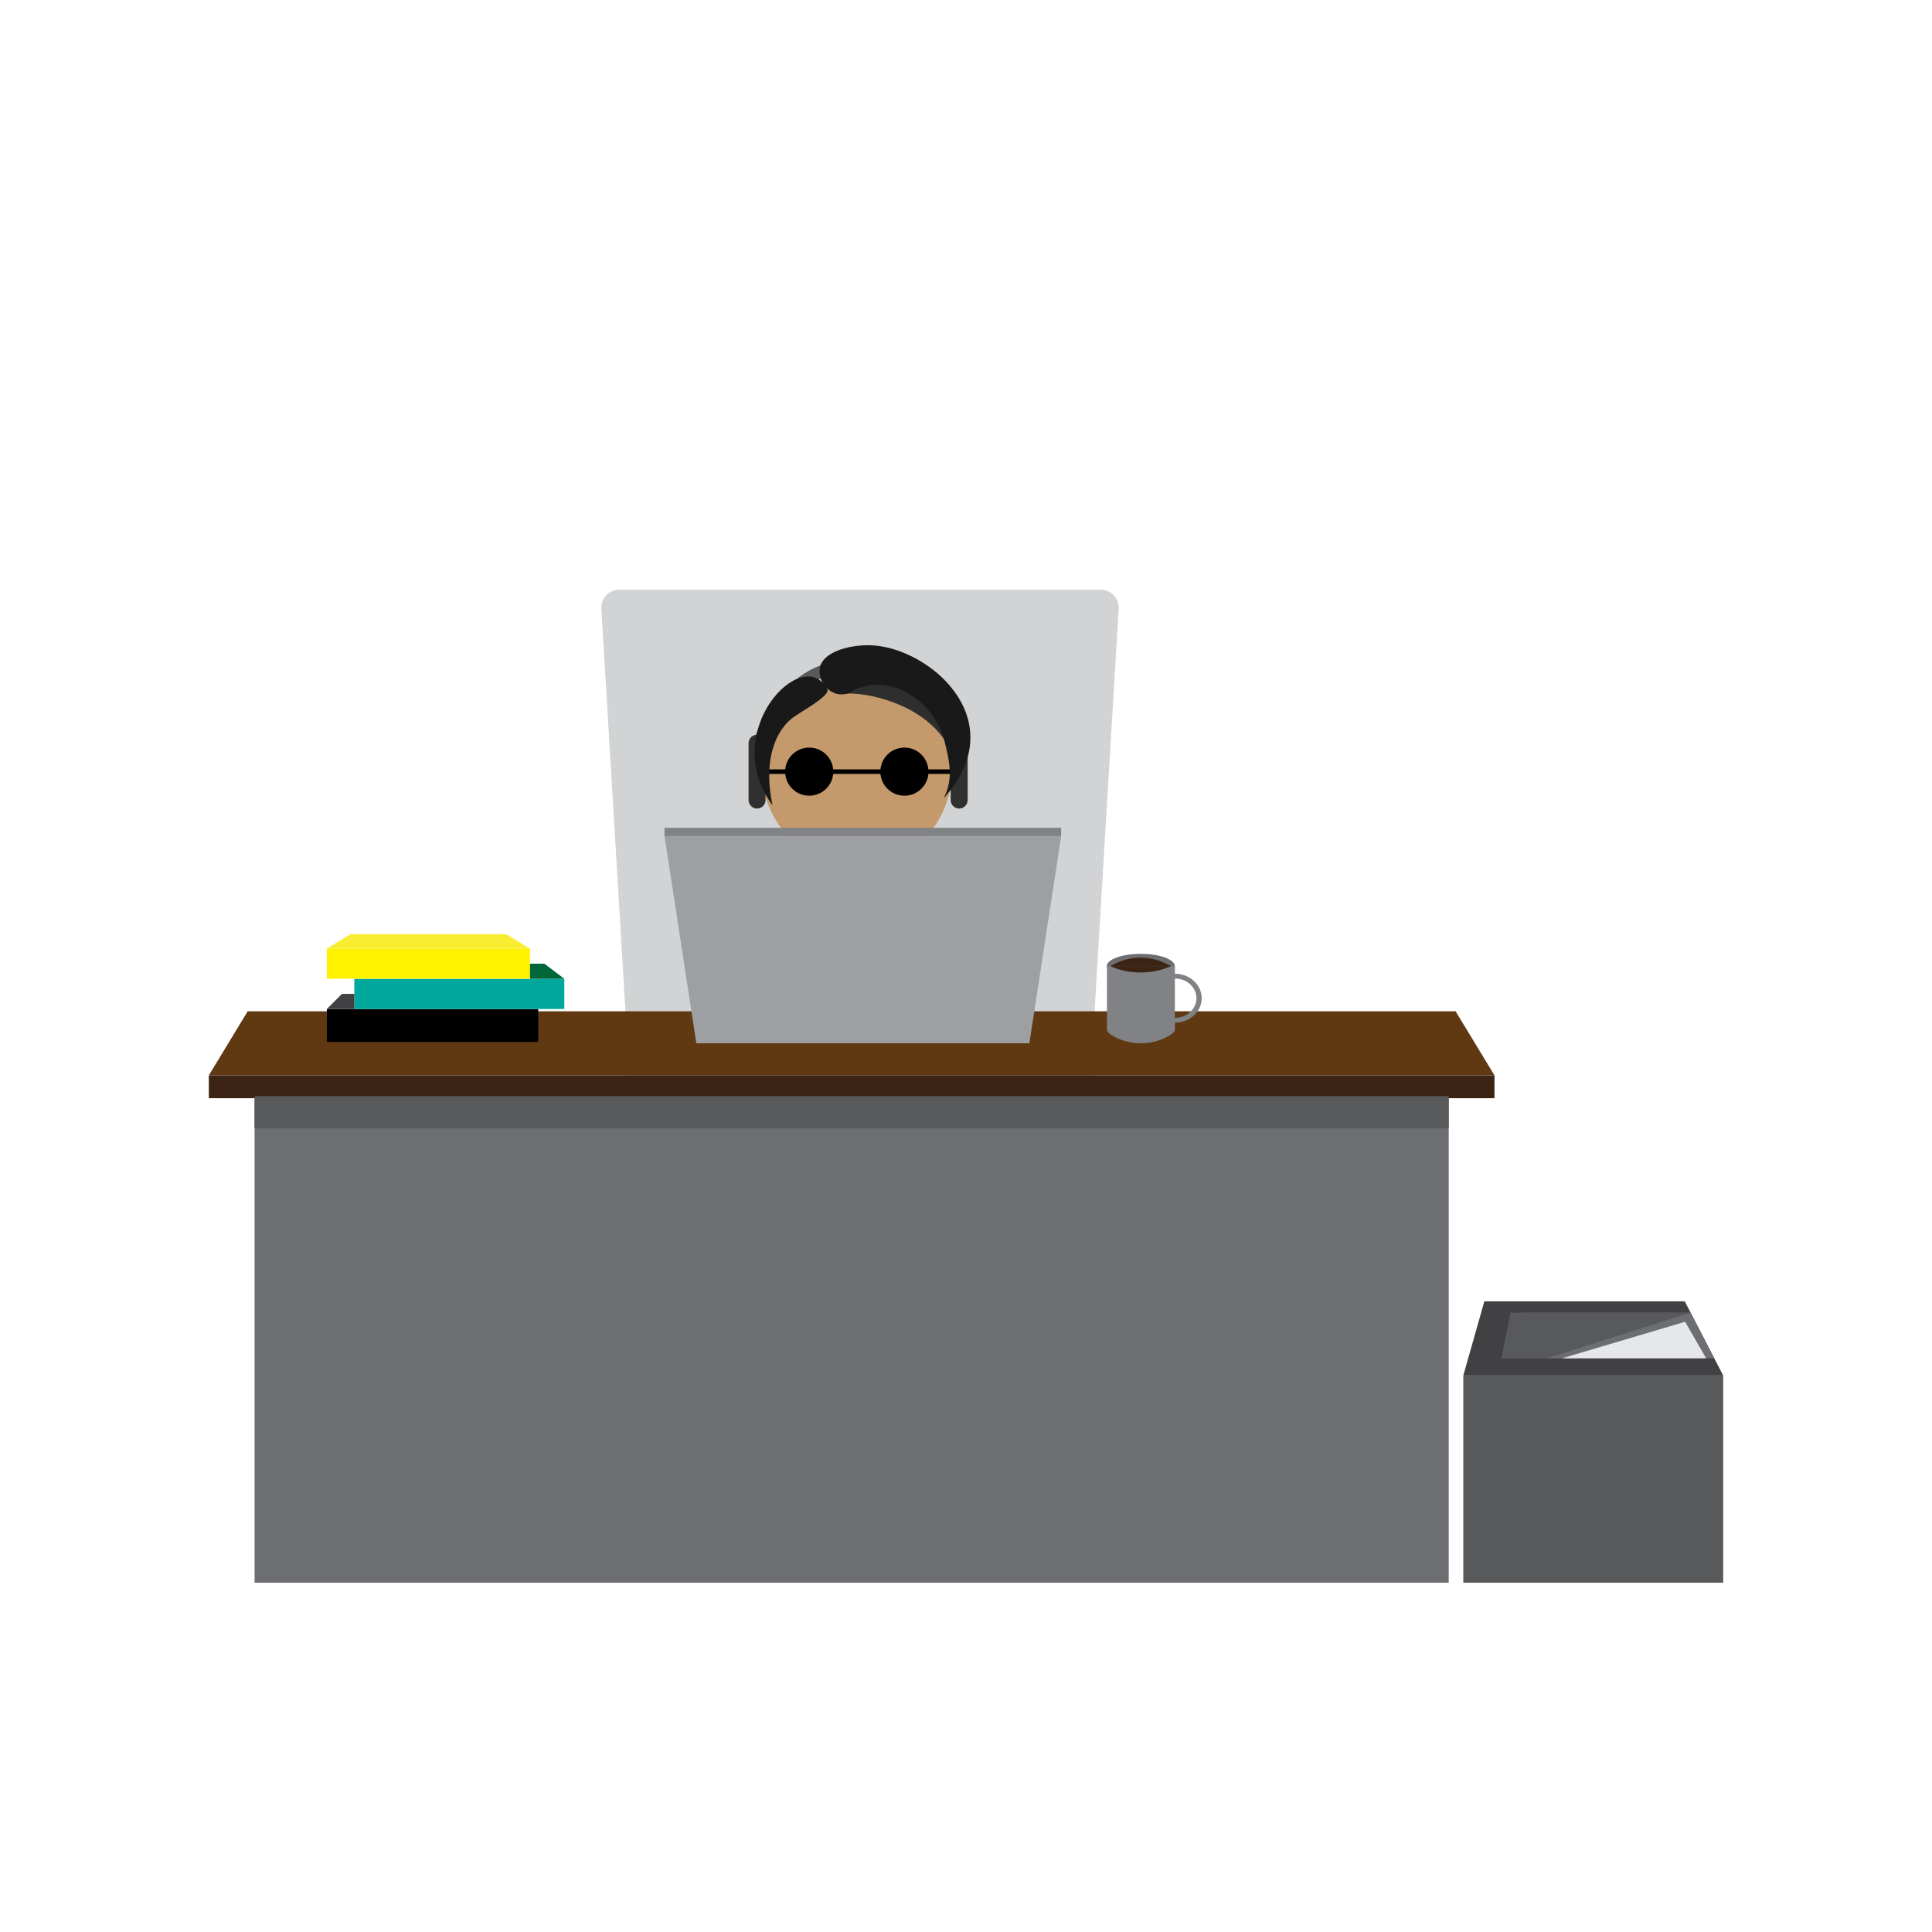
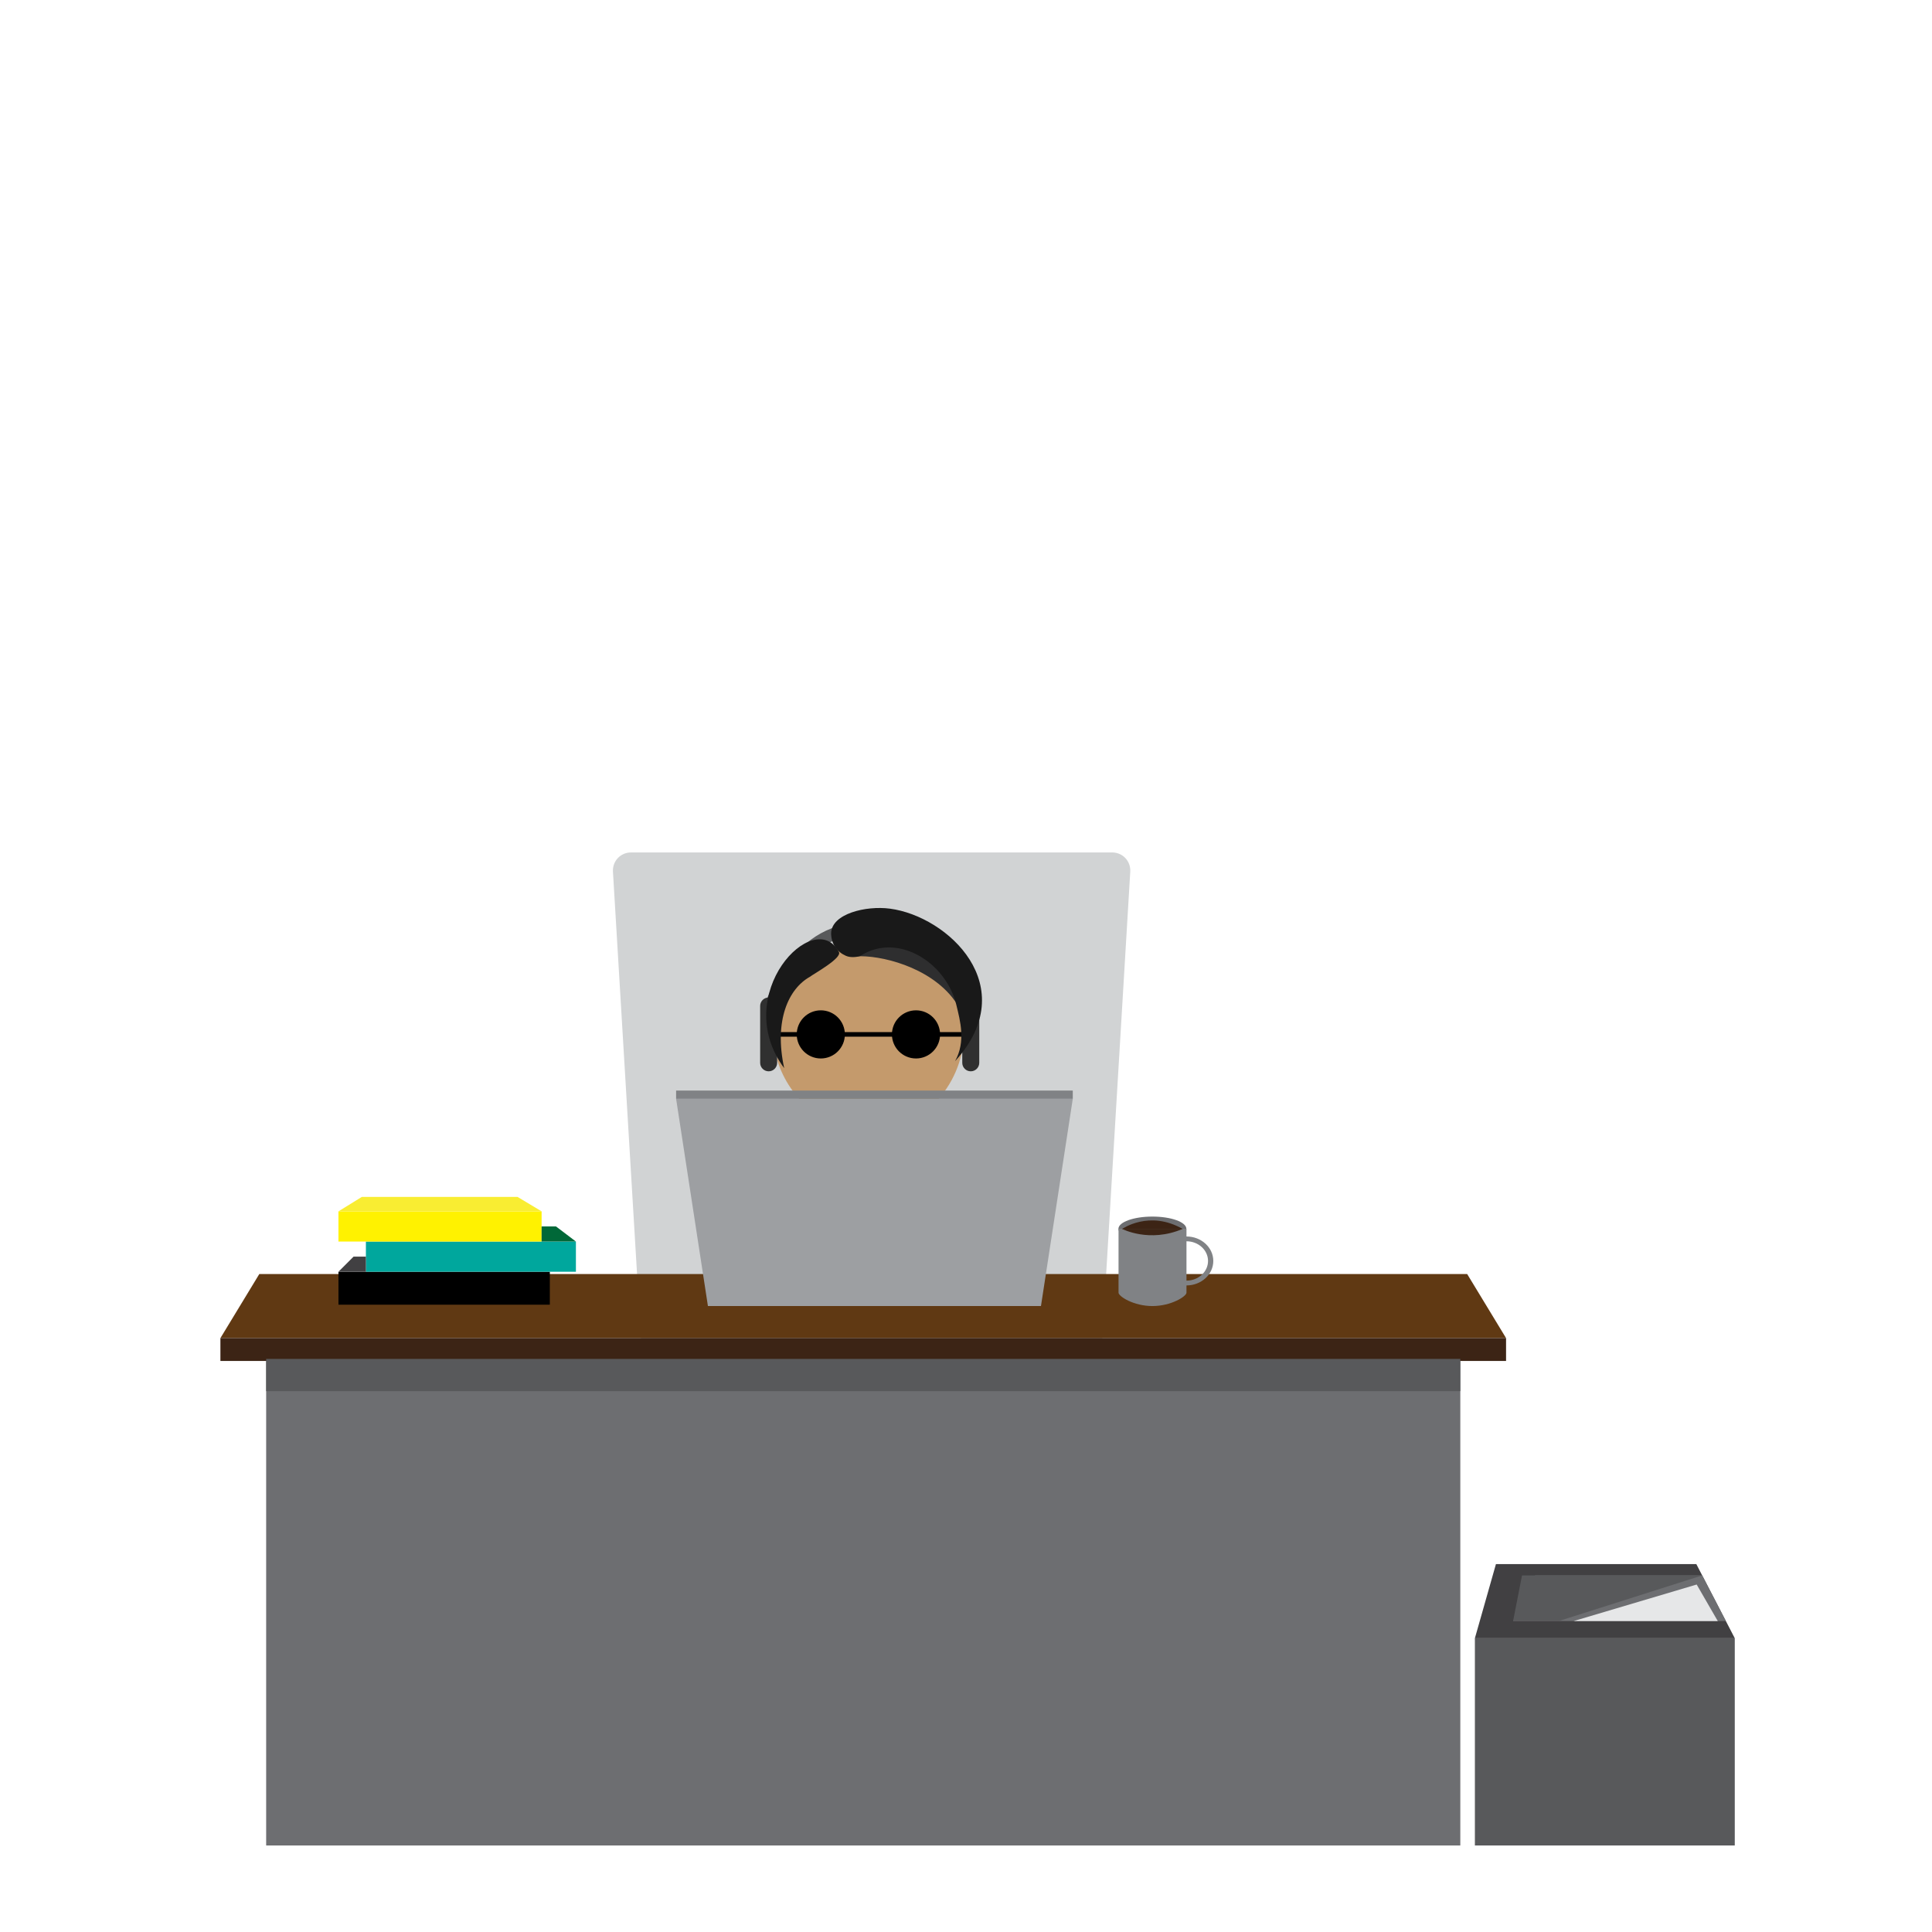
<svg xmlns="http://www.w3.org/2000/svg" xmlns:xlink="http://www.w3.org/1999/xlink" version="1.1" id="Layer_1" x="0px" y="0px" width="1000px" height="1000px" viewBox="0 0 1000 1000" enable-background="new 0 0 1000 1000" xml:space="preserve">
  <g>
-     <path fill="#D1D3D4" d="M470.822,305.222c-5.5,0-14.5,0-20,0h-11.36c-5.5,0-14.5,0-20,0h-98.796c-5.5,0-9.731,4.492-9.402,9.982   l23.367,390.042c0.329,5.49,5.098,9.982,10.598,9.982h74.233c5.5,0,14.5,0,20,0h11.36c5.5,0,14.5,0,20,0h74.233   c5.5,0,10.27-4.492,10.598-9.982l23.368-390.042c0.328-5.49-3.902-9.982-9.402-9.982H470.822z" />
+     <path fill="#D1D3D4" d="M476.822,441.222c-5.5,0-14.5,0-20,0h-11.36c-5.5,0-14.5,0-20,0h-98.796c-5.5,0-9.731,4.492-9.402,9.982   l23.367,390.042c0.329,5.49,5.098,9.981,10.598,9.981h74.233c5.5,0,14.5,0,20,0h11.36c5.5,0,14.5,0,20,0h74.232   c5.5,0,10.271-4.491,10.599-9.981l23.368-390.042c0.327-5.49-3.902-9.982-9.402-9.982H476.822z" />
  </g>
  <g>
-     <defs>
-       <rect id="SVGID_1_" x="-32.833" y="-157.109" width="1065.666" height="1065.666" />
-     </defs>
-     <clipPath id="SVGID_2_">
-       <use xlink:href="#SVGID_1_" overflow="visible" />
-     </clipPath>
-     <g clip-path="url(#SVGID_2_)">
+     <g>
      <defs>
-         <rect id="SVGID_3_" x="-32.833" y="-157.109" width="1065.666" height="1065.666" />
+         <rect id="SVGID_1_" x="-26.833" y="-21.109" width="1065.666" height="1065.666" />
+       </defs>
+       <clipPath id="SVGID_2_">
+         <use xlink:href="#SVGID_1_" overflow="visible" />
+       </clipPath>
+     </g>
+     <g>
+       <defs>
+         <rect id="SVGID_3_" x="-26.833" y="-21.109" width="1065.666" height="1065.666" />
      </defs>
      <clipPath id="SVGID_4_">
        <use xlink:href="#SVGID_3_" overflow="visible" />
      </clipPath>
+       <g clip-path="url(#SVGID_4_)">
+         <g>
+           <defs>
+             <rect id="SVGID_5_" x="388.328" y="467.143" width="128.565" height="126.458" />
+           </defs>
+           <defs>
+             <rect id="SVGID_6_" x="388.328" y="467.143" width="128.565" height="126.458" />
+           </defs>
+           <defs>
+             <rect id="SVGID_7_" x="388.328" y="467.143" width="128.565" height="126.458" />
+           </defs>
+           <defs>
+             <rect id="SVGID_8_" x="388.328" y="467.143" width="128.565" height="126.458" />
+           </defs>
+           <defs>
+             <rect id="SVGID_9_" x="388.328" y="467.143" width="128.565" height="126.458" />
+           </defs>
+           <defs>
+             <rect id="SVGID_10_" x="388.328" y="467.143" width="128.565" height="126.458" />
+           </defs>
+           <defs>
+             <rect id="SVGID_11_" x="388.328" y="467.143" width="128.565" height="126.458" />
+           </defs>
+           <defs>
+             <rect id="SVGID_12_" x="388.328" y="467.143" width="128.565" height="126.458" />
+           </defs>
+           <defs>
+             <rect id="SVGID_13_" x="388.328" y="467.143" width="128.565" height="126.458" />
+           </defs>
+           <defs>
+             <rect id="SVGID_14_" x="388.328" y="467.143" width="128.565" height="126.458" />
+           </defs>
+           <defs>
+             <rect id="SVGID_15_" x="388.328" y="467.143" width="128.565" height="126.458" />
+           </defs>
+           <defs>
+             <rect id="SVGID_16_" x="388.328" y="467.143" width="128.565" height="126.458" />
+           </defs>
+           <defs>
+             <rect id="SVGID_17_" x="388.328" y="467.143" width="128.565" height="126.458" />
+           </defs>
+           <defs>
+             <rect id="SVGID_18_" x="388.328" y="467.143" width="128.565" height="126.458" />
+           </defs>
+           <clipPath id="SVGID_19_">
+             <use xlink:href="#SVGID_5_" overflow="visible" />
+           </clipPath>
+           <clipPath id="SVGID_20_" clip-path="url(#SVGID_19_)">
+             <use xlink:href="#SVGID_6_" overflow="visible" />
+           </clipPath>
+           <clipPath id="SVGID_21_" clip-path="url(#SVGID_20_)">
+             <use xlink:href="#SVGID_7_" overflow="visible" />
+           </clipPath>
+           <clipPath id="SVGID_22_" clip-path="url(#SVGID_21_)">
+             <use xlink:href="#SVGID_8_" overflow="visible" />
+           </clipPath>
+           <clipPath id="SVGID_23_" clip-path="url(#SVGID_22_)">
+             <use xlink:href="#SVGID_9_" overflow="visible" />
+           </clipPath>
+           <clipPath id="SVGID_24_" clip-path="url(#SVGID_23_)">
+             <use xlink:href="#SVGID_10_" overflow="visible" />
+           </clipPath>
+           <clipPath id="SVGID_25_" clip-path="url(#SVGID_24_)">
+             <use xlink:href="#SVGID_11_" overflow="visible" />
+           </clipPath>
+           <clipPath id="SVGID_26_" clip-path="url(#SVGID_25_)">
+             <use xlink:href="#SVGID_12_" overflow="visible" />
+           </clipPath>
+           <clipPath id="SVGID_27_" clip-path="url(#SVGID_26_)">
+             <use xlink:href="#SVGID_13_" overflow="visible" />
+           </clipPath>
+           <clipPath id="SVGID_28_" clip-path="url(#SVGID_27_)">
+             <use xlink:href="#SVGID_14_" overflow="visible" />
+           </clipPath>
+           <clipPath id="SVGID_29_" clip-path="url(#SVGID_28_)">
+             <use xlink:href="#SVGID_15_" overflow="visible" />
+           </clipPath>
+           <clipPath id="SVGID_30_" clip-path="url(#SVGID_29_)">
+             <use xlink:href="#SVGID_16_" overflow="visible" />
+           </clipPath>
+           <clipPath id="SVGID_31_" clip-path="url(#SVGID_30_)">
+             <use xlink:href="#SVGID_17_" overflow="visible" />
+           </clipPath>
+           <clipPath id="SVGID_32_" clip-path="url(#SVGID_31_)">
+             <use xlink:href="#SVGID_18_" overflow="visible" />
+           </clipPath>
+           <path clip-path="url(#SVGID_32_)" fill="#C49A6C" d="M498.489,535.872c0-71.229-59.408-43.602-73.819-42.419      c-27.783,2.276-21.9,50.697-21.9,55.433c6.199,19.937,24.951,36.392,46.928,36.392      C476.224,585.276,497.67,562.202,498.489,535.872" />
+           <path clip-path="url(#SVGID_32_)" fill="none" stroke="#C49A6C" stroke-width="0.791" stroke-miterlimit="10" d="      M498.489,535.872c0-71.229-59.408-43.602-73.819-42.419c-27.783,2.276-21.9,50.697-21.9,55.433      c6.199,19.937,24.951,36.392,46.928,36.392C476.224,585.276,497.67,562.202,498.489,535.872" />
+           <path clip-path="url(#SVGID_32_)" fill="#2E2E2F" d="M443.229,494.623c13.13-7.053,20.572-6.166,31.494-1.352      c8.321,3.667,17.165,14.884,19.625,24.254C481.27,499.728,455.217,493.833,443.229,494.623" />
+           <path clip-path="url(#SVGID_32_)" fill="none" stroke="#2E2E2F" stroke-width="0.791" stroke-miterlimit="10" d="      M443.229,494.623c13.13-7.053,20.572-6.166,31.494-1.352c8.321,3.667,17.165,14.884,19.625,24.254      C481.27,499.728,455.217,493.833,443.229,494.623z" />
+           <line clip-path="url(#SVGID_32_)" fill="none" stroke="#000000" stroke-width="2.373" stroke-miterlimit="10" x1="400.916" y1="535.402" x2="502.463" y2="535.402" />
+           <path clip-path="url(#SVGID_32_)" d="M436.912,535.402c0-6.663-5.401-12.063-12.063-12.063c-6.661,0-12.063,5.401-12.063,12.063      s5.401,12.063,12.063,12.063C431.511,547.466,436.912,542.064,436.912,535.402" />
+           <circle clip-path="url(#SVGID_32_)" fill="none" stroke="#000000" stroke-width="0.791" stroke-miterlimit="10" cx="424.849" cy="535.402" r="12.063" />
+           <path clip-path="url(#SVGID_32_)" d="M486.185,535.402c0-6.663-5.4-12.063-12.063-12.063c-6.661,0-12.063,5.401-12.063,12.063      s5.402,12.063,12.063,12.063C480.784,547.466,486.185,542.064,486.185,535.402" />
+           <circle clip-path="url(#SVGID_32_)" fill="none" stroke="#000000" stroke-width="0.791" stroke-miterlimit="10" cx="474.122" cy="535.402" r="12.063" />
+           <path clip-path="url(#SVGID_32_)" fill="none" stroke="#58595B" stroke-width="6.329" stroke-miterlimit="10" d="      M397.852,523.339c0,0,15.146-46.958,52.518-41.899c15.677,2.12,39.126-2.959,52.094,34.858" />
+           <path clip-path="url(#SVGID_32_)" fill="#303030" d="M402.248,550.111c0,2.427-1.968,4.396-4.397,4.396      c-2.427,0-4.396-1.97-4.396-4.396v-29.418c0-2.428,1.969-4.396,4.396-4.396c2.43,0,4.397,1.969,4.397,4.396V550.111z" />
+           <path clip-path="url(#SVGID_32_)" fill="#303030" d="M506.86,550.111c0,2.427-1.97,4.396-4.397,4.396s-4.396-1.97-4.396-4.396      v-29.418c0-2.428,1.968-4.396,4.396-4.396s4.397,1.969,4.397,4.396V550.111z" />
+           <path clip-path="url(#SVGID_32_)" fill="#191919" d="M494.347,549.266c5.632-10.227,2.653-20.826,0.661-29.111      c-5.271-21.904-30.204-37.829-49.669-25.418c-0.942,0.476-4.76,1.208-7.492,0c-4.639-2.051-7.657-6.124-7.657-11.757      c0.301-10.024,17.957-14.308,30.43-12.665C490.688,474.274,529.456,510.542,494.347,549.266" />
+           <path clip-path="url(#SVGID_32_)" fill="#191919" d="M405.896,552.881c-28.268-38.263,15.663-83.816,28.268-60.229      c2.148,3.075-13.063,11.438-15.004,12.964C408.236,511.736,400.516,528.049,405.896,552.881" />
+         </g>
+         <g>
+           <defs>
+             <rect id="SVGID_33_" x="-26.833" y="-21.109" width="1065.666" height="1065.666" />
+           </defs>
+           <clipPath id="SVGID_34_">
+             <use xlink:href="#SVGID_33_" overflow="visible" />
+           </clipPath>
+           <polyline clip-path="url(#SVGID_34_)" fill="#603913" points="114.086,692.59 134.215,659.438 759.405,659.438 779.534,692.59           " />
+         </g>
+         <g>
+           <defs>
+             <rect id="SVGID_35_" x="-26.833" y="-21.109" width="1065.666" height="1065.666" />
+           </defs>
+           <clipPath id="SVGID_36_">
+             <use xlink:href="#SVGID_35_" overflow="visible" />
+           </clipPath>
+           <rect x="114.085" y="692.591" clip-path="url(#SVGID_36_)" fill="#3C2415" width="665.448" height="11.839" />
+         </g>
+         <g>
+           <defs>
+             <rect id="SVGID_37_" x="-26.833" y="-21.109" width="1065.666" height="1065.666" />
+           </defs>
+           <clipPath id="SVGID_38_">
+             <use xlink:href="#SVGID_37_" overflow="visible" />
+           </clipPath>
+           <polygon clip-path="url(#SVGID_38_)" fill="#6D6E71" points="446.81,955.218 137.767,955.218 137.767,704.43 755.854,704.43       755.854,955.218     " />
+         </g>
+         <g>
+           <defs>
+             <rect id="SVGID_39_" x="-26.833" y="-21.109" width="1065.666" height="1065.666" />
+           </defs>
+           <clipPath id="SVGID_40_">
+             <use xlink:href="#SVGID_39_" overflow="visible" />
+           </clipPath>
+           <polygon clip-path="url(#SVGID_40_)" fill="#9D9FA2" points="490.491,676.013 538.801,676.013 555.271,568.737 490.491,568.737       414.73,568.737 349.952,568.737 366.422,676.013 414.73,676.013     " />
+         </g>
+         <g>
+           <defs>
+             <rect id="SVGID_41_" x="-26.833" y="-21.109" width="1065.666" height="1065.666" />
+           </defs>
+           <clipPath id="SVGID_42_">
+             <use xlink:href="#SVGID_41_" overflow="visible" />
+           </clipPath>
+           <g clip-path="url(#SVGID_42_)">
+             <g>
+               <defs>
+                 <rect id="SVGID_43_" x="-26.833" y="-21.109" width="1065.666" height="1065.666" />
+               </defs>
+               <defs>
+                 <rect id="SVGID_44_" x="-26.833" y="-21.109" width="1065.666" height="1065.666" />
+               </defs>
+               <defs>
+                 <rect id="SVGID_45_" x="-26.833" y="-21.109" width="1065.666" height="1065.666" />
+               </defs>
+               <defs>
+                 <rect id="SVGID_46_" x="-26.833" y="-21.109" width="1065.666" height="1065.666" />
+               </defs>
+               <defs>
+                 <rect id="SVGID_47_" x="-26.833" y="-21.109" width="1065.666" height="1065.666" />
+               </defs>
+               <defs>
+                 <rect id="SVGID_48_" x="-26.833" y="-21.109" width="1065.666" height="1065.666" />
+               </defs>
+               <defs>
+                 <rect id="SVGID_49_" x="-26.833" y="-21.109" width="1065.666" height="1065.666" />
+               </defs>
+               <defs>
+                 <rect id="SVGID_50_" x="-26.833" y="-21.109" width="1065.666" height="1065.666" />
+               </defs>
+               <defs>
+                 <rect id="SVGID_51_" x="-26.833" y="-21.109" width="1065.666" height="1065.666" />
+               </defs>
+               <defs>
+                 <rect id="SVGID_52_" x="-26.833" y="-21.109" width="1065.666" height="1065.666" />
+               </defs>
+               <defs>
+                 <rect id="SVGID_53_" x="-26.833" y="-21.109" width="1065.666" height="1065.666" />
+               </defs>
+               <clipPath id="SVGID_54_">
+                 <use xlink:href="#SVGID_43_" overflow="visible" />
+               </clipPath>
+               <clipPath id="SVGID_55_" clip-path="url(#SVGID_54_)">
+                 <use xlink:href="#SVGID_44_" overflow="visible" />
+               </clipPath>
+               <clipPath id="SVGID_56_" clip-path="url(#SVGID_55_)">
+                 <use xlink:href="#SVGID_45_" overflow="visible" />
+               </clipPath>
+               <clipPath id="SVGID_57_" clip-path="url(#SVGID_56_)">
+                 <use xlink:href="#SVGID_46_" overflow="visible" />
+               </clipPath>
+               <clipPath id="SVGID_58_" clip-path="url(#SVGID_57_)">
+                 <use xlink:href="#SVGID_47_" overflow="visible" />
+               </clipPath>
+               <clipPath id="SVGID_59_" clip-path="url(#SVGID_58_)">
+                 <use xlink:href="#SVGID_48_" overflow="visible" />
+               </clipPath>
+               <clipPath id="SVGID_60_" clip-path="url(#SVGID_59_)">
+                 <use xlink:href="#SVGID_49_" overflow="visible" />
+               </clipPath>
+               <clipPath id="SVGID_61_" clip-path="url(#SVGID_60_)">
+                 <use xlink:href="#SVGID_50_" overflow="visible" />
+               </clipPath>
+               <clipPath id="SVGID_62_" clip-path="url(#SVGID_61_)">
+                 <use xlink:href="#SVGID_51_" overflow="visible" />
+               </clipPath>
+               <clipPath id="SVGID_63_" clip-path="url(#SVGID_62_)">
+                 <use xlink:href="#SVGID_52_" overflow="visible" />
+               </clipPath>
+               <clipPath id="SVGID_64_" clip-path="url(#SVGID_63_)">
+                 <use xlink:href="#SVGID_53_" overflow="visible" />
+               </clipPath>
+               <path clip-path="url(#SVGID_64_)" fill="#6D6E71" d="M614.061,636.051c0,3.506-7.873,6.35-17.584,6.35        s-17.583-2.844-17.583-6.35s7.872-6.35,17.583-6.35S614.061,632.544,614.061,636.051" />
+               <path clip-path="url(#SVGID_64_)" fill="#808285" d="M614.119,636.051v33.035c0,1.913-7.932,6.927-17.644,6.927        c-9.711,0-17.523-5.014-17.523-6.927v-33.035" />
+               <path clip-path="url(#SVGID_64_)" fill="#3C2415" d="M580.758,636.051c0,0,14.12,7.459,31.438,0" />
+               <path clip-path="url(#SVGID_64_)" fill="#3C2415" d="M580.758,636.138c0,0,14.12-10.02,31.438,0" />
+               <rect x="175.183" y="658.253" clip-path="url(#SVGID_64_)" width="109.409" height="17.05" />
+               <rect x="189.392" y="642.622" clip-path="url(#SVGID_64_)" fill="#00A79D" width="108.698" height="15.631" />
+               <rect x="175.183" y="626.992" clip-path="url(#SVGID_64_)" fill="#FFF200" width="105.146" height="15.63" />
+               <polygon clip-path="url(#SVGID_64_)" fill="#414042" points="175.183,658.253 182.999,650.438 189.392,650.438         189.392,658.253       " />
+               <polygon clip-path="url(#SVGID_64_)" fill="#006838" points="298.09,642.622 287.788,634.808 280.329,634.808         280.329,642.622       " />
+               <polygon clip-path="url(#SVGID_64_)" fill="#F9ED32" points="175.183,626.992 187.261,619.533 267.896,619.533         280.329,626.992       " />
+               <rect x="349.951" y="564.474" clip-path="url(#SVGID_64_)" fill="#808285" width="205.318" height="4.264" />
+             </g>
+             <g>
+               <defs>
+                 <rect id="SVGID_65_" x="-26.833" y="-21.109" width="1065.666" height="1065.666" />
+               </defs>
+               <clipPath id="SVGID_66_">
+                 <use xlink:href="#SVGID_65_" overflow="visible" />
+               </clipPath>
+               <rect x="763.399" y="847.941" clip-path="url(#SVGID_66_)" fill="#58595B" width="134.515" height="107.275" />
+             </g>
+             <g>
+               <defs>
+                 <rect id="SVGID_67_" x="-26.833" y="-21.109" width="1065.666" height="1065.666" />
+               </defs>
+               <clipPath id="SVGID_68_">
+                 <use xlink:href="#SVGID_67_" overflow="visible" />
+               </clipPath>
+               <polygon clip-path="url(#SVGID_68_)" fill="#414042" points="878.021,809.577 774.293,809.577 763.399,847.941         897.914,847.941       " />
+             </g>
+             <g>
+               <defs>
+                 <rect id="SVGID_69_" x="-26.833" y="-21.109" width="1065.666" height="1065.666" />
+               </defs>
+               <clipPath id="SVGID_70_">
+                 <use xlink:href="#SVGID_69_" overflow="visible" />
+               </clipPath>
+               <polyline clip-path="url(#SVGID_70_)" fill="#6D6E71" points="893.311,839.06 783.174,839.06 794.541,815.431         881.058,815.431       " />
+             </g>
+             <g>
+               <defs>
+                 <rect id="SVGID_71_" x="-26.833" y="-21.109" width="1065.666" height="1065.666" />
+               </defs>
+               <clipPath id="SVGID_72_">
+                 <use xlink:href="#SVGID_71_" overflow="visible" />
+               </clipPath>
+               <polygon clip-path="url(#SVGID_72_)" fill="#58595B" points="881.058,815.431 787.792,815.431 783.173,839.06 806.795,839.06               " />
+             </g>
+             <g>
+               <defs>
+                 <rect id="SVGID_73_" x="-26.833" y="-21.109" width="1065.666" height="1065.666" />
+               </defs>
+               <clipPath id="SVGID_74_">
+                 <use xlink:href="#SVGID_73_" overflow="visible" />
+               </clipPath>
+               <polyline clip-path="url(#SVGID_74_)" fill="#E6E7E8" points="814.521,839.06 878.195,820.145 889.119,839.06       " />
+             </g>
+             <g>
+               <defs>
+                 <rect id="SVGID_75_" x="-26.833" y="-21.109" width="1065.666" height="1065.666" />
+               </defs>
+               <clipPath id="SVGID_76_">
+                 <use xlink:href="#SVGID_75_" overflow="visible" />
+               </clipPath>
+               <polyline clip-path="url(#SVGID_76_)" fill="#58595B" points="137.767,703.368 137.767,720.057 446.81,720.057         755.854,720.057 755.854,703.368       " />
+             </g>
+           </g>
+           <path clip-path="url(#SVGID_42_)" fill="#808285" d="M614.119,640c-7.666,0-13.881,5.671-13.881,12.667      s6.215,12.667,13.881,12.667S628,659.663,628,652.667S621.785,640,614.119,640z M614.119,662.85      c-6.162,0-11.158-4.559-11.158-10.182c0-5.625,4.996-10.184,11.158-10.184c6.163,0,11.158,4.559,11.158,10.184      C625.277,658.291,620.282,662.85,614.119,662.85z" />
+         </g>
+       </g>
    </g>
-     <g clip-path="url(#SVGID_2_)">
-       <defs>
-         <rect id="SVGID_5_" x="382.328" y="331.143" width="128.566" height="126.459" />
-       </defs>
-       <clipPath id="SVGID_6_">
-         <use xlink:href="#SVGID_5_" overflow="visible" />
-       </clipPath>
-       <path clip-path="url(#SVGID_6_)" fill="#C49A6C" d="M492.489,399.872c0-71.229-59.408-43.602-73.819-42.419    c-27.783,2.276-21.901,50.697-21.901,55.433c6.2,19.936,24.952,36.391,46.928,36.391    C470.224,449.276,491.67,426.202,492.489,399.872" />
-       <path clip-path="url(#SVGID_6_)" fill="none" stroke="#C49A6C" stroke-width="0.791" stroke-miterlimit="10" d="M492.489,399.872    c0-71.229-59.408-43.602-73.819-42.419c-27.783,2.276-21.901,50.697-21.901,55.433c6.2,19.936,24.952,36.391,46.928,36.391    C470.224,449.276,491.67,426.202,492.489,399.872" />
-       <path clip-path="url(#SVGID_6_)" fill="#2E2E2F" d="M437.228,358.623c13.13-7.053,20.573-6.166,31.495-1.352    c8.321,3.667,17.165,14.884,19.625,24.254C475.27,363.728,449.217,357.833,437.228,358.623" />
-       <path clip-path="url(#SVGID_6_)" fill="none" stroke="#2E2E2F" stroke-width="0.791" stroke-miterlimit="10" d="M437.228,358.623    c13.13-7.053,20.573-6.166,31.495-1.352c8.321,3.667,17.165,14.884,19.625,24.254C475.27,363.728,449.217,357.833,437.228,358.623    z" />
-       <line clip-path="url(#SVGID_6_)" fill="none" stroke="#000000" stroke-width="2.373" stroke-miterlimit="10" x1="394.916" y1="399.402" x2="496.463" y2="399.402" />
-       <path clip-path="url(#SVGID_6_)" d="M430.912,399.402c0-6.663-5.401-12.063-12.063-12.063c-6.662,0-12.063,5.401-12.063,12.063    c0,6.662,5.401,12.063,12.063,12.063C425.511,411.466,430.912,406.064,430.912,399.402" />
-       <circle clip-path="url(#SVGID_6_)" fill="none" stroke="#000000" stroke-width="0.791" stroke-miterlimit="10" cx="418.849" cy="399.402" r="12.063" />
-       <path clip-path="url(#SVGID_6_)" d="M480.185,399.402c0-6.663-5.401-12.063-12.063-12.063c-6.661,0-12.063,5.401-12.063,12.063    c0,6.662,5.402,12.063,12.063,12.063C474.784,411.466,480.185,406.064,480.185,399.402" />
-       <circle clip-path="url(#SVGID_6_)" fill="none" stroke="#000000" stroke-width="0.791" stroke-miterlimit="10" cx="468.122" cy="399.402" r="12.063" />
-       <path clip-path="url(#SVGID_6_)" fill="none" stroke="#58595B" stroke-width="6.329" stroke-miterlimit="10" d="M391.852,387.339    c0,0,15.146-46.958,52.517-41.899c15.677,2.12,39.126-2.959,52.094,34.858" />
-       <path clip-path="url(#SVGID_6_)" fill="#303030" d="M396.248,414.111c0,2.427-1.968,4.397-4.397,4.397    c-2.427,0-4.396-1.97-4.396-4.397v-29.417c0-2.429,1.969-4.397,4.396-4.397c2.429,0,4.397,1.968,4.397,4.397V414.111z" />
-       <path clip-path="url(#SVGID_6_)" fill="#303030" d="M500.86,414.111c0,2.427-1.969,4.397-4.397,4.397    c-2.428,0-4.396-1.97-4.396-4.397v-29.417c0-2.429,1.968-4.397,4.396-4.397c2.428,0,4.397,1.968,4.397,4.397V414.111z" />
-       <path clip-path="url(#SVGID_6_)" fill="#191919" d="M488.347,413.266c5.632-10.227,2.653-20.827,0.661-29.111    c-5.271-21.905-30.204-37.83-49.669-25.419c-0.942,0.476-4.76,1.208-7.492,0c-4.639-2.051-7.657-6.124-7.657-11.757    c0.3-10.024,17.957-14.308,30.429-12.665C484.687,338.274,523.456,374.542,488.347,413.266" />
-       <path clip-path="url(#SVGID_6_)" fill="#191919" d="M399.896,416.881c-28.267-38.263,15.664-83.816,28.268-60.229    c2.149,3.075-13.062,11.438-15.004,12.964C402.236,375.736,394.516,392.049,399.896,416.881" />
-     </g>
-     <polyline clip-path="url(#SVGID_2_)" fill="#603913" points="108.086,556.59 128.215,523.437 753.405,523.437 773.534,556.59  " />
-     <rect x="108.085" y="556.591" clip-path="url(#SVGID_2_)" fill="#3C2415" width="665.448" height="11.839" />
-     <polygon clip-path="url(#SVGID_2_)" fill="#6D6E71" points="440.81,819.218 131.767,819.218 131.767,568.43 749.854,568.43    749.854,819.218  " />
-     <polygon clip-path="url(#SVGID_2_)" fill="#9D9FA2" points="484.491,540.013 532.801,540.013 549.271,432.737 484.491,432.737    408.731,432.737 343.952,432.737 360.422,540.013 408.731,540.013  " />
-     <g clip-path="url(#SVGID_2_)">
-       <defs>
-         <rect id="SVGID_7_" x="-32.833" y="-157.109" width="1065.666" height="1065.666" />
-       </defs>
-       <clipPath id="SVGID_8_">
-         <use xlink:href="#SVGID_7_" overflow="visible" />
-       </clipPath>
-       <path clip-path="url(#SVGID_8_)" fill="#6D6E71" d="M608.061,500.051c0,3.506-7.873,6.349-17.584,6.349    s-17.583-2.843-17.583-6.349c0-3.506,7.872-6.35,17.583-6.35S608.061,496.544,608.061,500.051" />
-       <path clip-path="url(#SVGID_8_)" fill="#808285" d="M608.119,500.051v33.035c0,1.913-7.932,6.927-17.643,6.927    s-17.524-5.014-17.524-6.927v-33.035" />
-       <path clip-path="url(#SVGID_8_)" fill="#3C2415" d="M574.758,500.051c0,0,14.12,7.459,31.438,0" />
-       <path clip-path="url(#SVGID_8_)" fill="#3C2415" d="M574.758,500.138c0,0,14.12-10.02,31.438,0" />
-       <rect x="169.183" y="522.253" clip-path="url(#SVGID_8_)" width="109.409" height="17.05" />
-       <rect x="183.392" y="506.622" clip-path="url(#SVGID_8_)" fill="#00A79D" width="108.698" height="15.631" />
-       <rect x="169.183" y="490.992" clip-path="url(#SVGID_8_)" fill="#FFF200" width="105.146" height="15.63" />
-       <polygon clip-path="url(#SVGID_8_)" fill="#414042" points="169.183,522.253 176.999,514.438 183.392,514.438 183.392,522.253       " />
-       <polygon clip-path="url(#SVGID_8_)" fill="#006838" points="292.09,506.622 281.788,498.808 274.329,498.808 274.329,506.622       " />
-       <polygon clip-path="url(#SVGID_8_)" fill="#F9ED32" points="169.183,490.992 181.261,483.533 261.896,483.533 274.329,490.992       " />
-       <rect x="343.951" y="428.474" clip-path="url(#SVGID_8_)" fill="#808285" width="205.319" height="4.263" />
-     </g>
-     <rect x="757.399" y="711.941" clip-path="url(#SVGID_2_)" fill="#58595B" width="134.515" height="107.276" />
-     <polygon clip-path="url(#SVGID_2_)" fill="#414042" points="872.021,673.577 768.293,673.577 757.399,711.941 891.914,711.941  " />
-     <polyline clip-path="url(#SVGID_2_)" fill="#6D6E71" points="887.31,703.06 777.174,703.06 788.541,679.431 875.058,679.431  " />
-     <polygon clip-path="url(#SVGID_2_)" fill="#58595B" points="875.058,679.431 781.792,679.431 777.173,703.06 800.795,703.06  " />
-     <polyline clip-path="url(#SVGID_2_)" fill="#E6E7E8" points="808.521,703.06 872.195,684.145 883.119,703.06  " />
-     <polyline clip-path="url(#SVGID_2_)" fill="#58595B" points="131.767,567.368 131.767,584.057 440.81,584.057 749.854,584.057    749.854,567.368  " />
  </g>
-   <path fill="#808285" d="M608.119,504c-7.666,0-13.881,5.671-13.881,12.667s6.215,12.667,13.881,12.667S622,523.663,622,516.667  S615.785,504,608.119,504z M608.119,526.85c-6.162,0-11.158-4.559-11.158-10.182c0-5.625,4.996-10.184,11.158-10.184  c6.163,0,11.158,4.559,11.158,10.184C619.277,522.291,614.282,526.85,608.119,526.85z" />
</svg>
